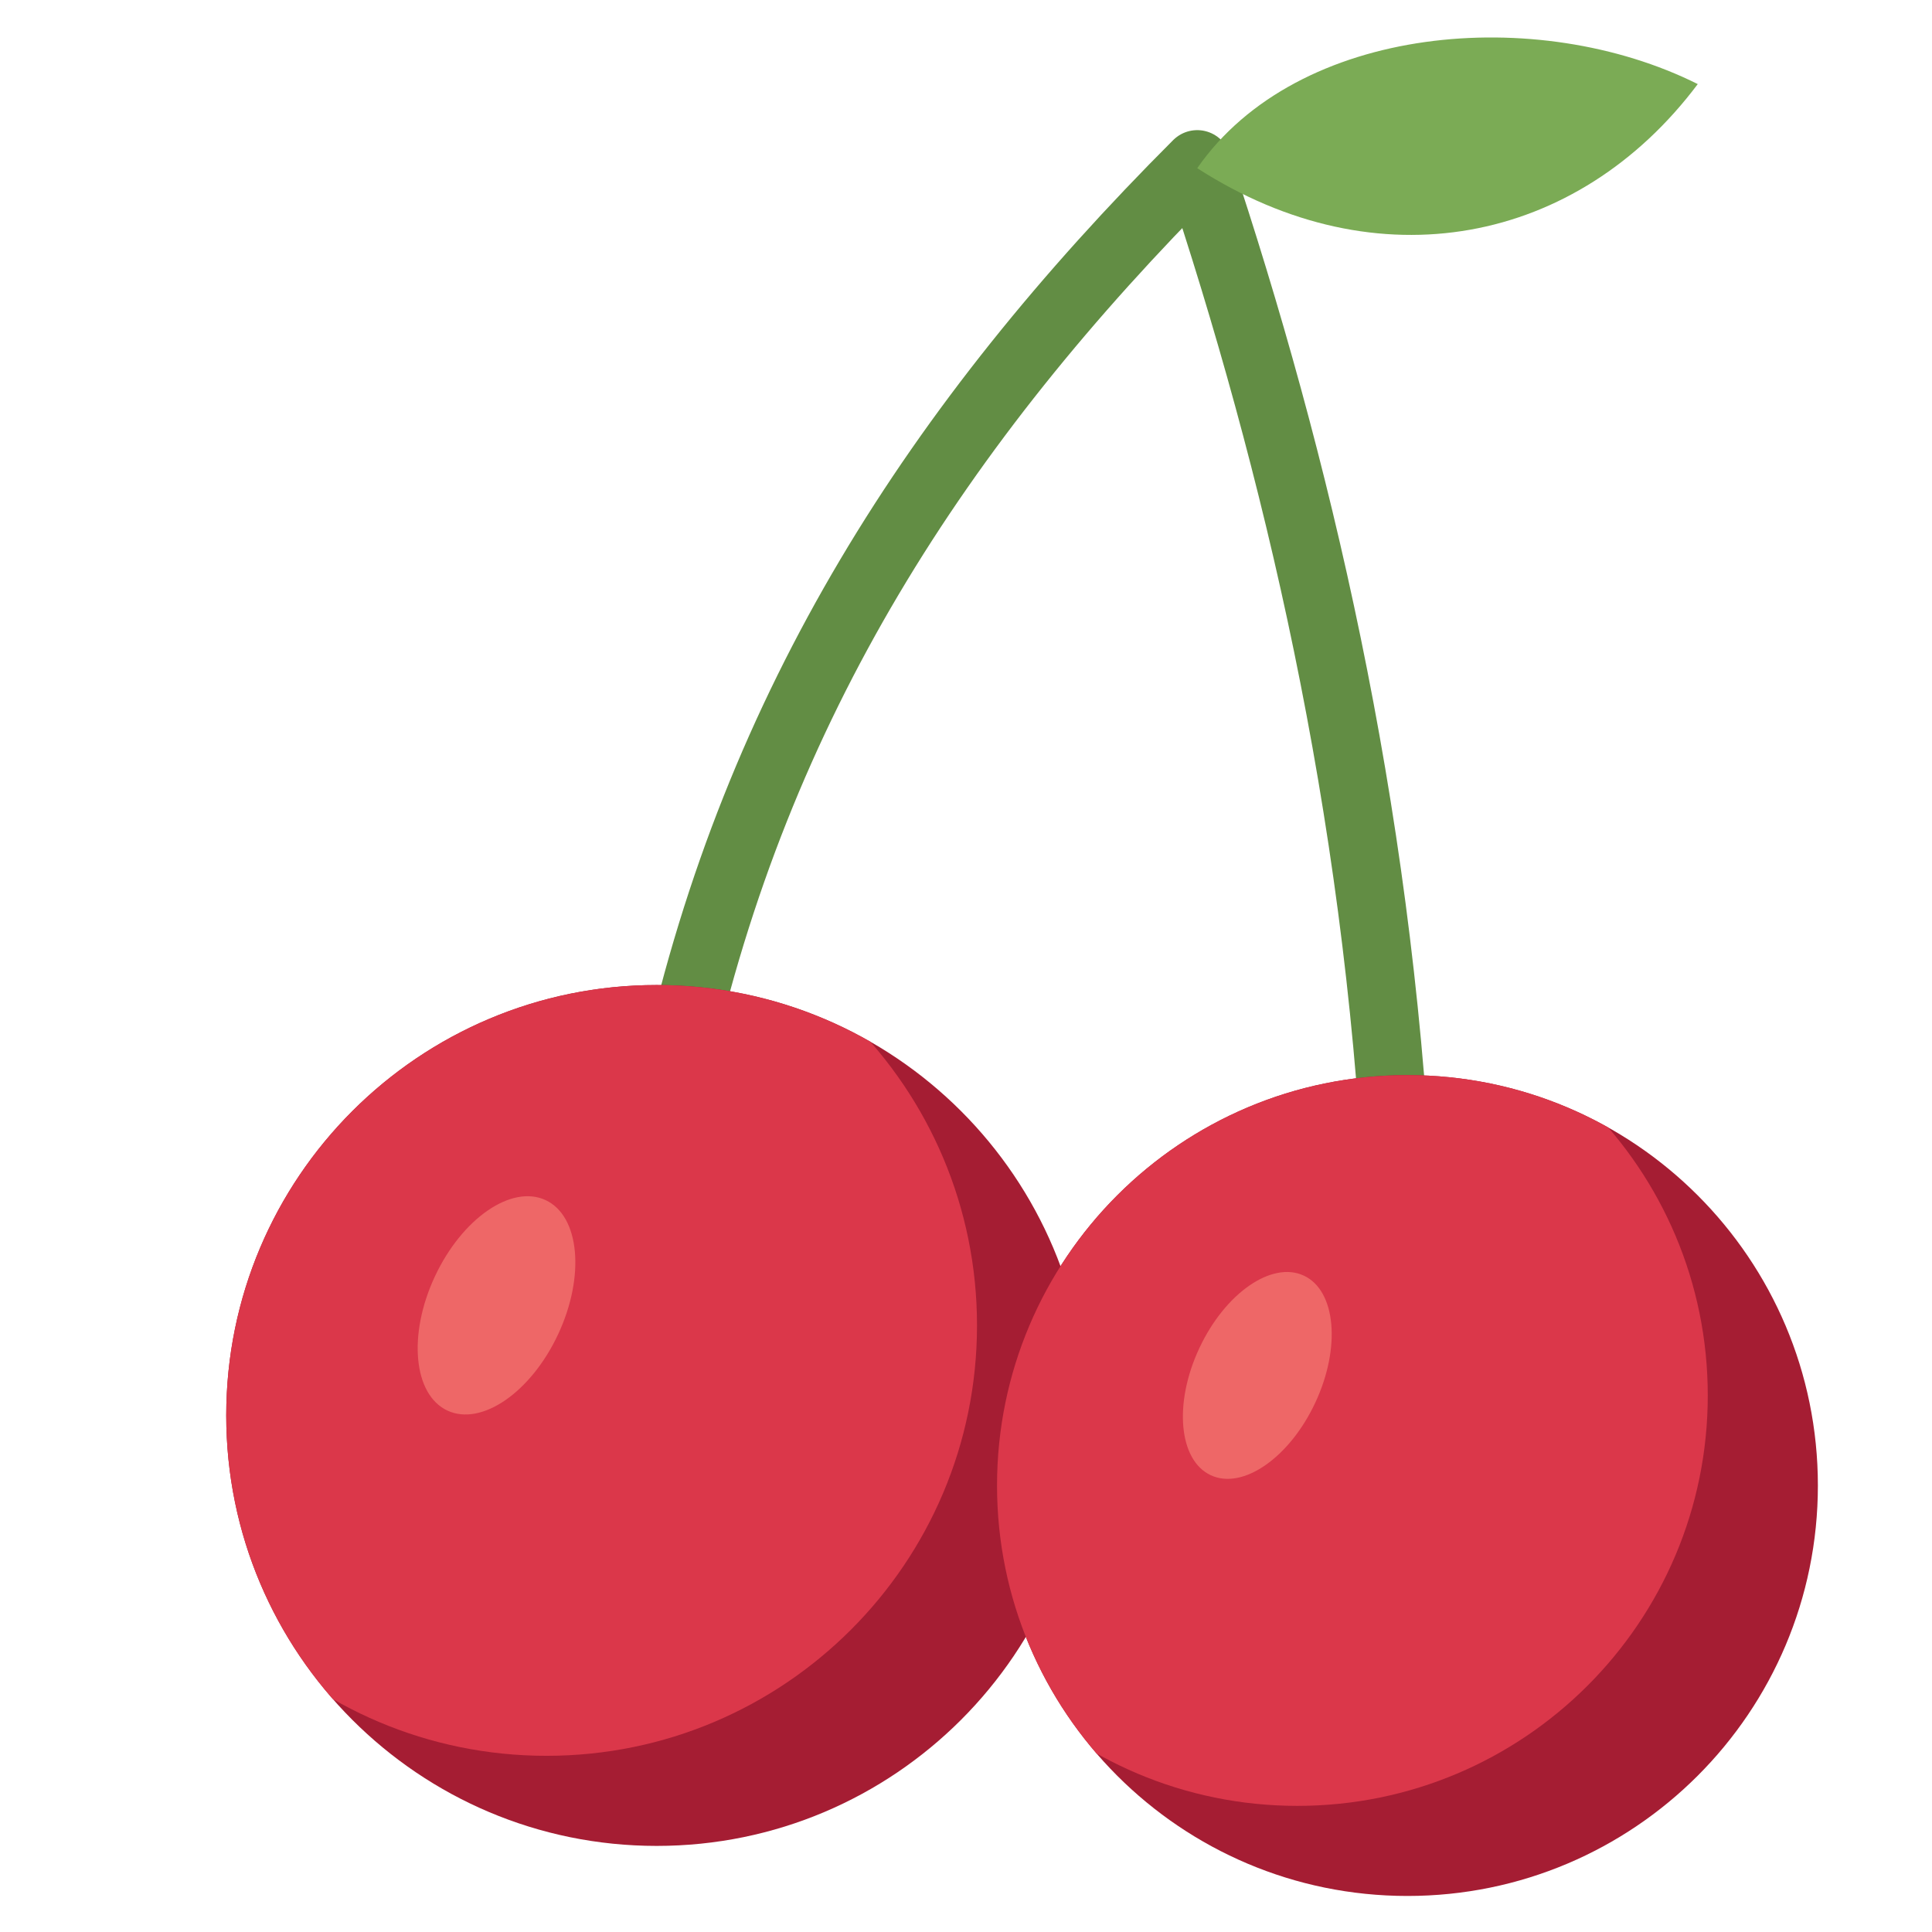
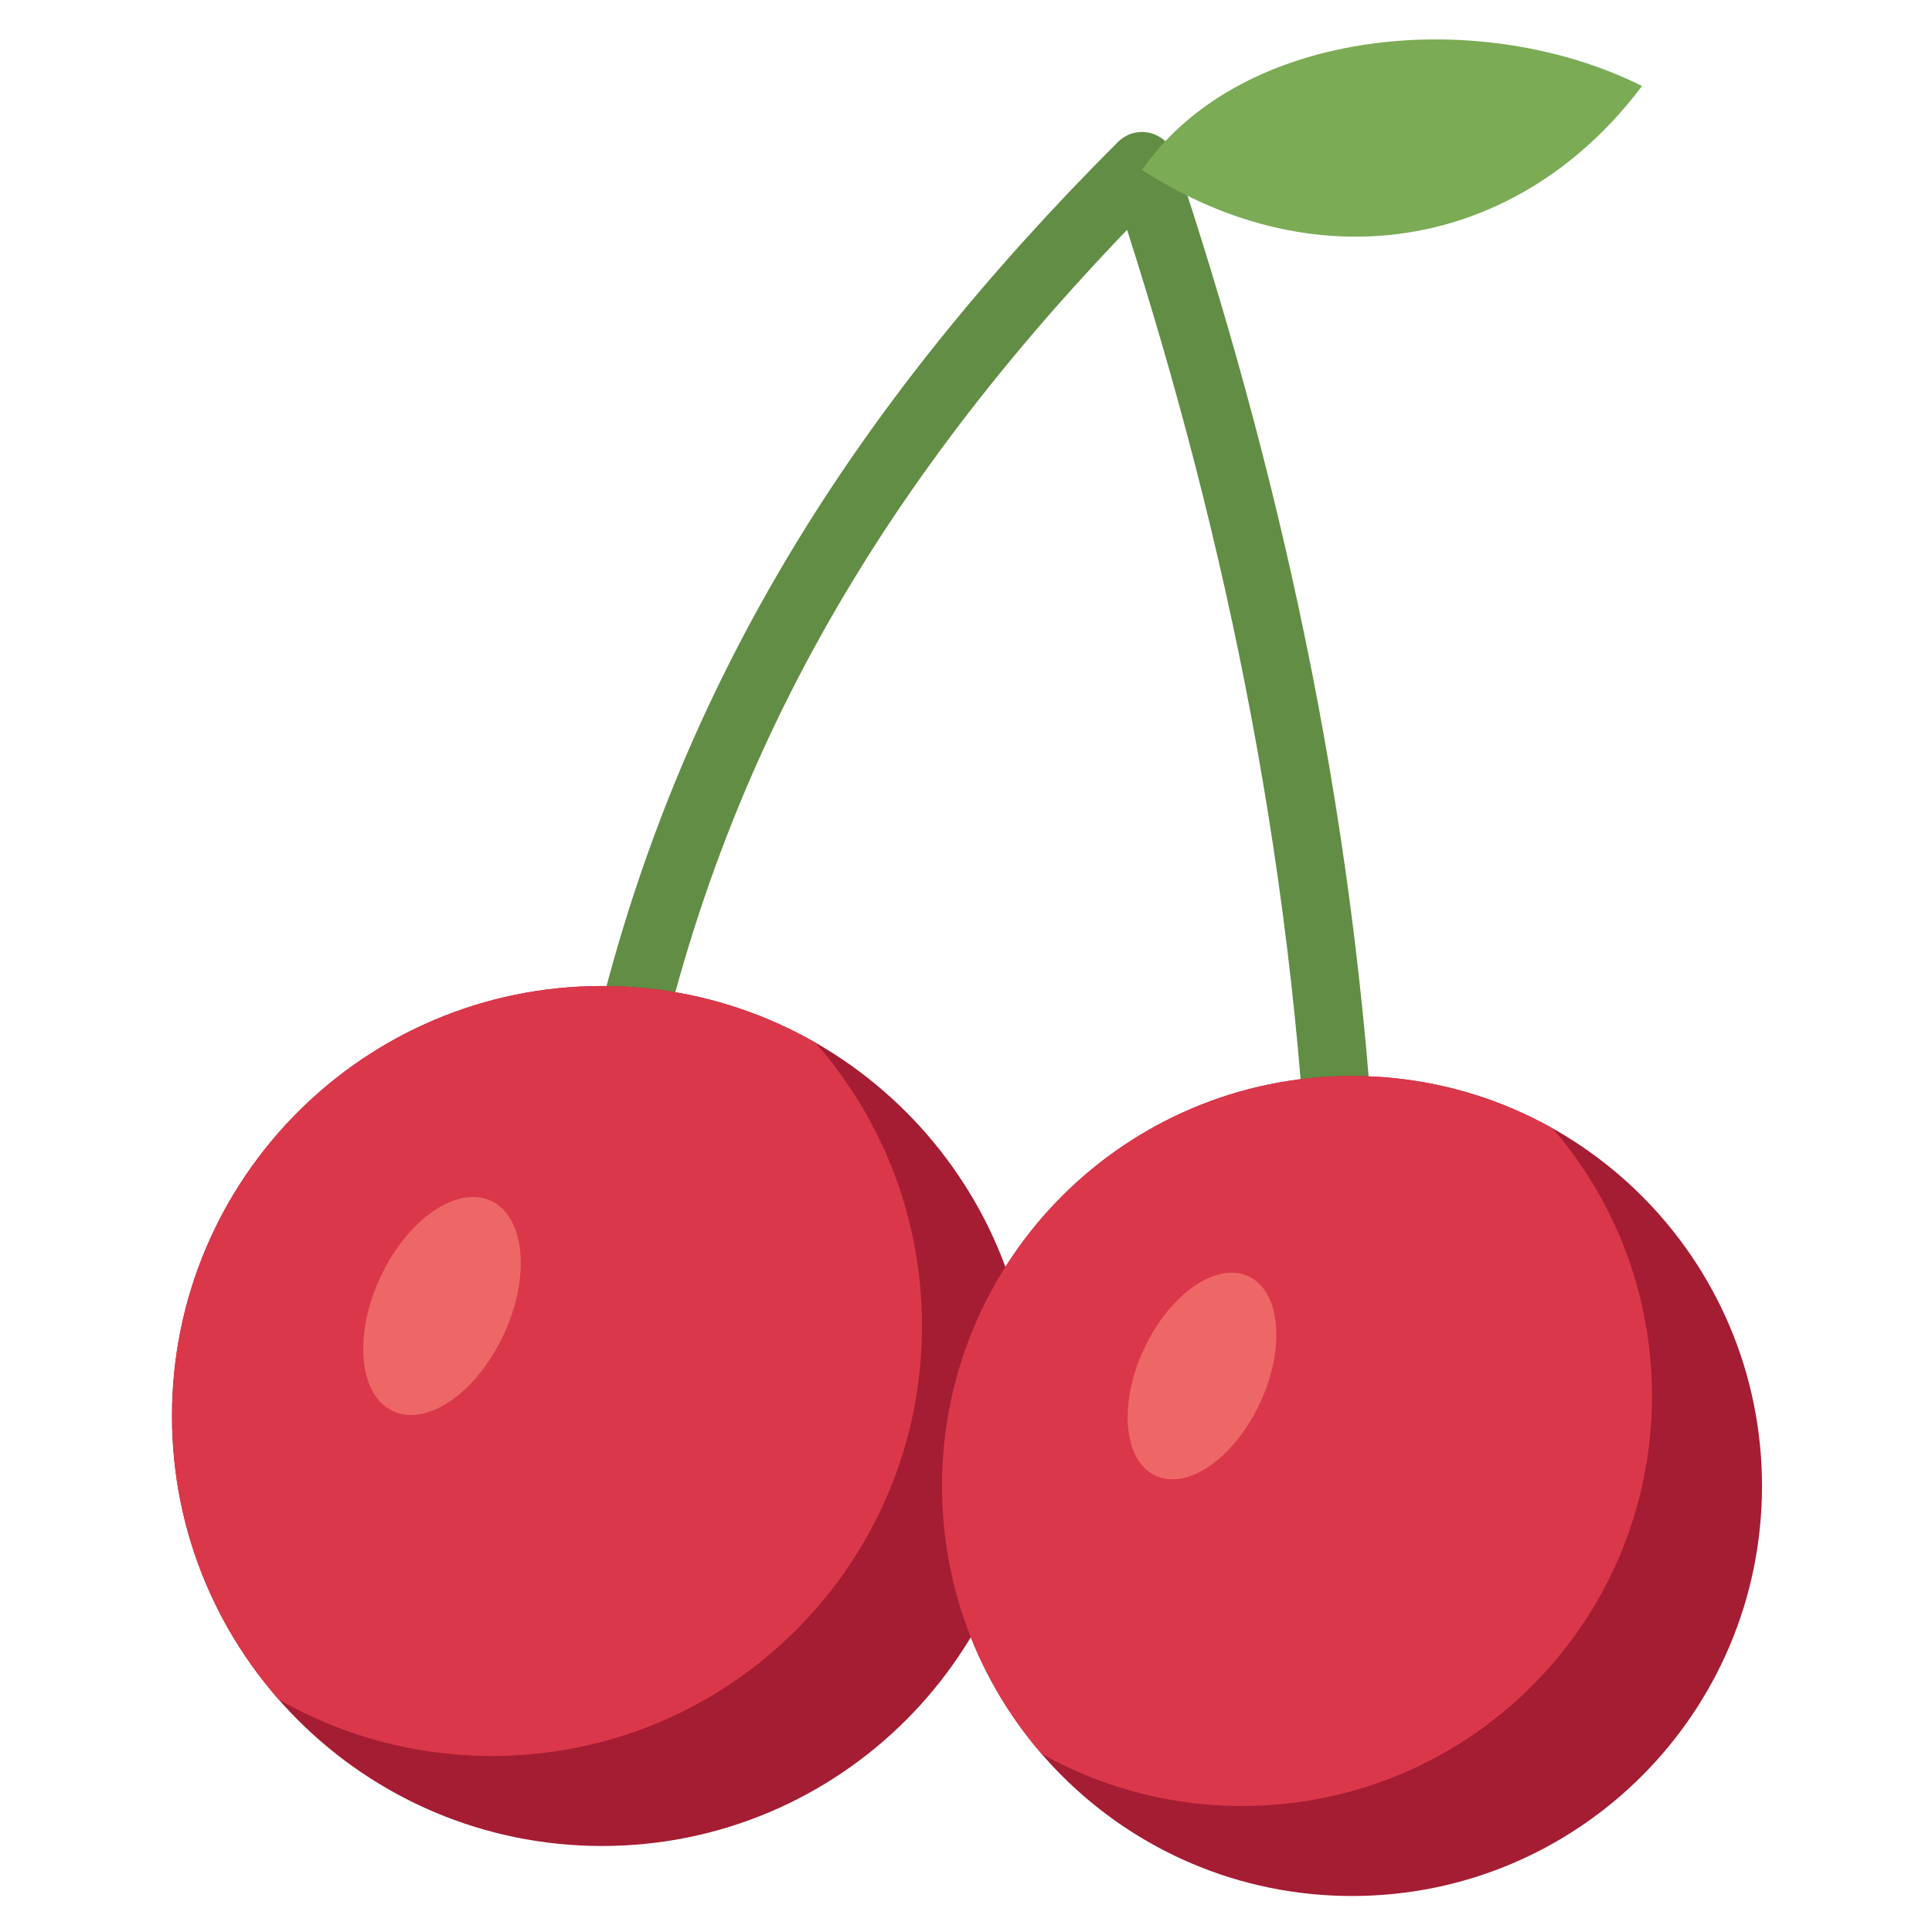
- <svg xmlns="http://www.w3.org/2000/svg" viewBox="2 28 965 965">
+ <svg xmlns="http://www.w3.org/2000/svg" viewBox="29 27 966 966">
  <path d="M340 560C380 380 470 240 600 110M700 620C690 430 650 260 600 110" fill="none" stroke="#628D44" stroke-width="34" stroke-linecap="round" />
  <path fill="#7BAB55" d="M600 112C650 40 770 30 850 70C790 150 690 170 600 112Z" />
-   <clipPath id="c2">
+   <clipPath id="c5">
    <path d="M115 735a215 215 0 1 0 430 0a215 215 0 1 0 -430 0Z" />
  </clipPath>
-   <g clip-path="url(#c2)">
+   <g clip-path="url(#c5)">
    <path fill="#A51D33" d="M115 735a215 215 0 1 0 430 0a215 215 0 1 0 -430 0Z" />
    <path fill="#DB374A" d="M115 735a215 215 0 1 0 430 0a215 215 0 1 0 -430 0Z" transform="translate(-55 -45)" />
+     <ellipse cx="250" cy="680" rx="34" ry="58" fill="#EE6767" transform="rotate(25 250 680)" />
  </g>
-   <ellipse cx="250" cy="680" rx="34" ry="58" fill="#EE6767" transform="rotate(25 250 680)" />
-   <clipPath id="c3">
+   <clipPath id="c6">
    <path d="M500 770a205 205 0 1 0 410 0a205 205 0 1 0 -410 0Z" />
  </clipPath>
-   <g clip-path="url(#c3)">
+   <g clip-path="url(#c6)">
    <path fill="#A51D33" d="M500 770a205 205 0 1 0 410 0a205 205 0 1 0 -410 0Z" />
    <path fill="#DB374A" d="M500 770a205 205 0 1 0 410 0a205 205 0 1 0 -410 0Z" transform="translate(-55 -45)" />
+     <ellipse cx="630" cy="715" rx="32" ry="55" fill="#EE6767" transform="rotate(25 630 715)" />
  </g>
-   <ellipse cx="630" cy="715" rx="32" ry="55" fill="#EE6767" transform="rotate(25 630 715)" />
</svg>
